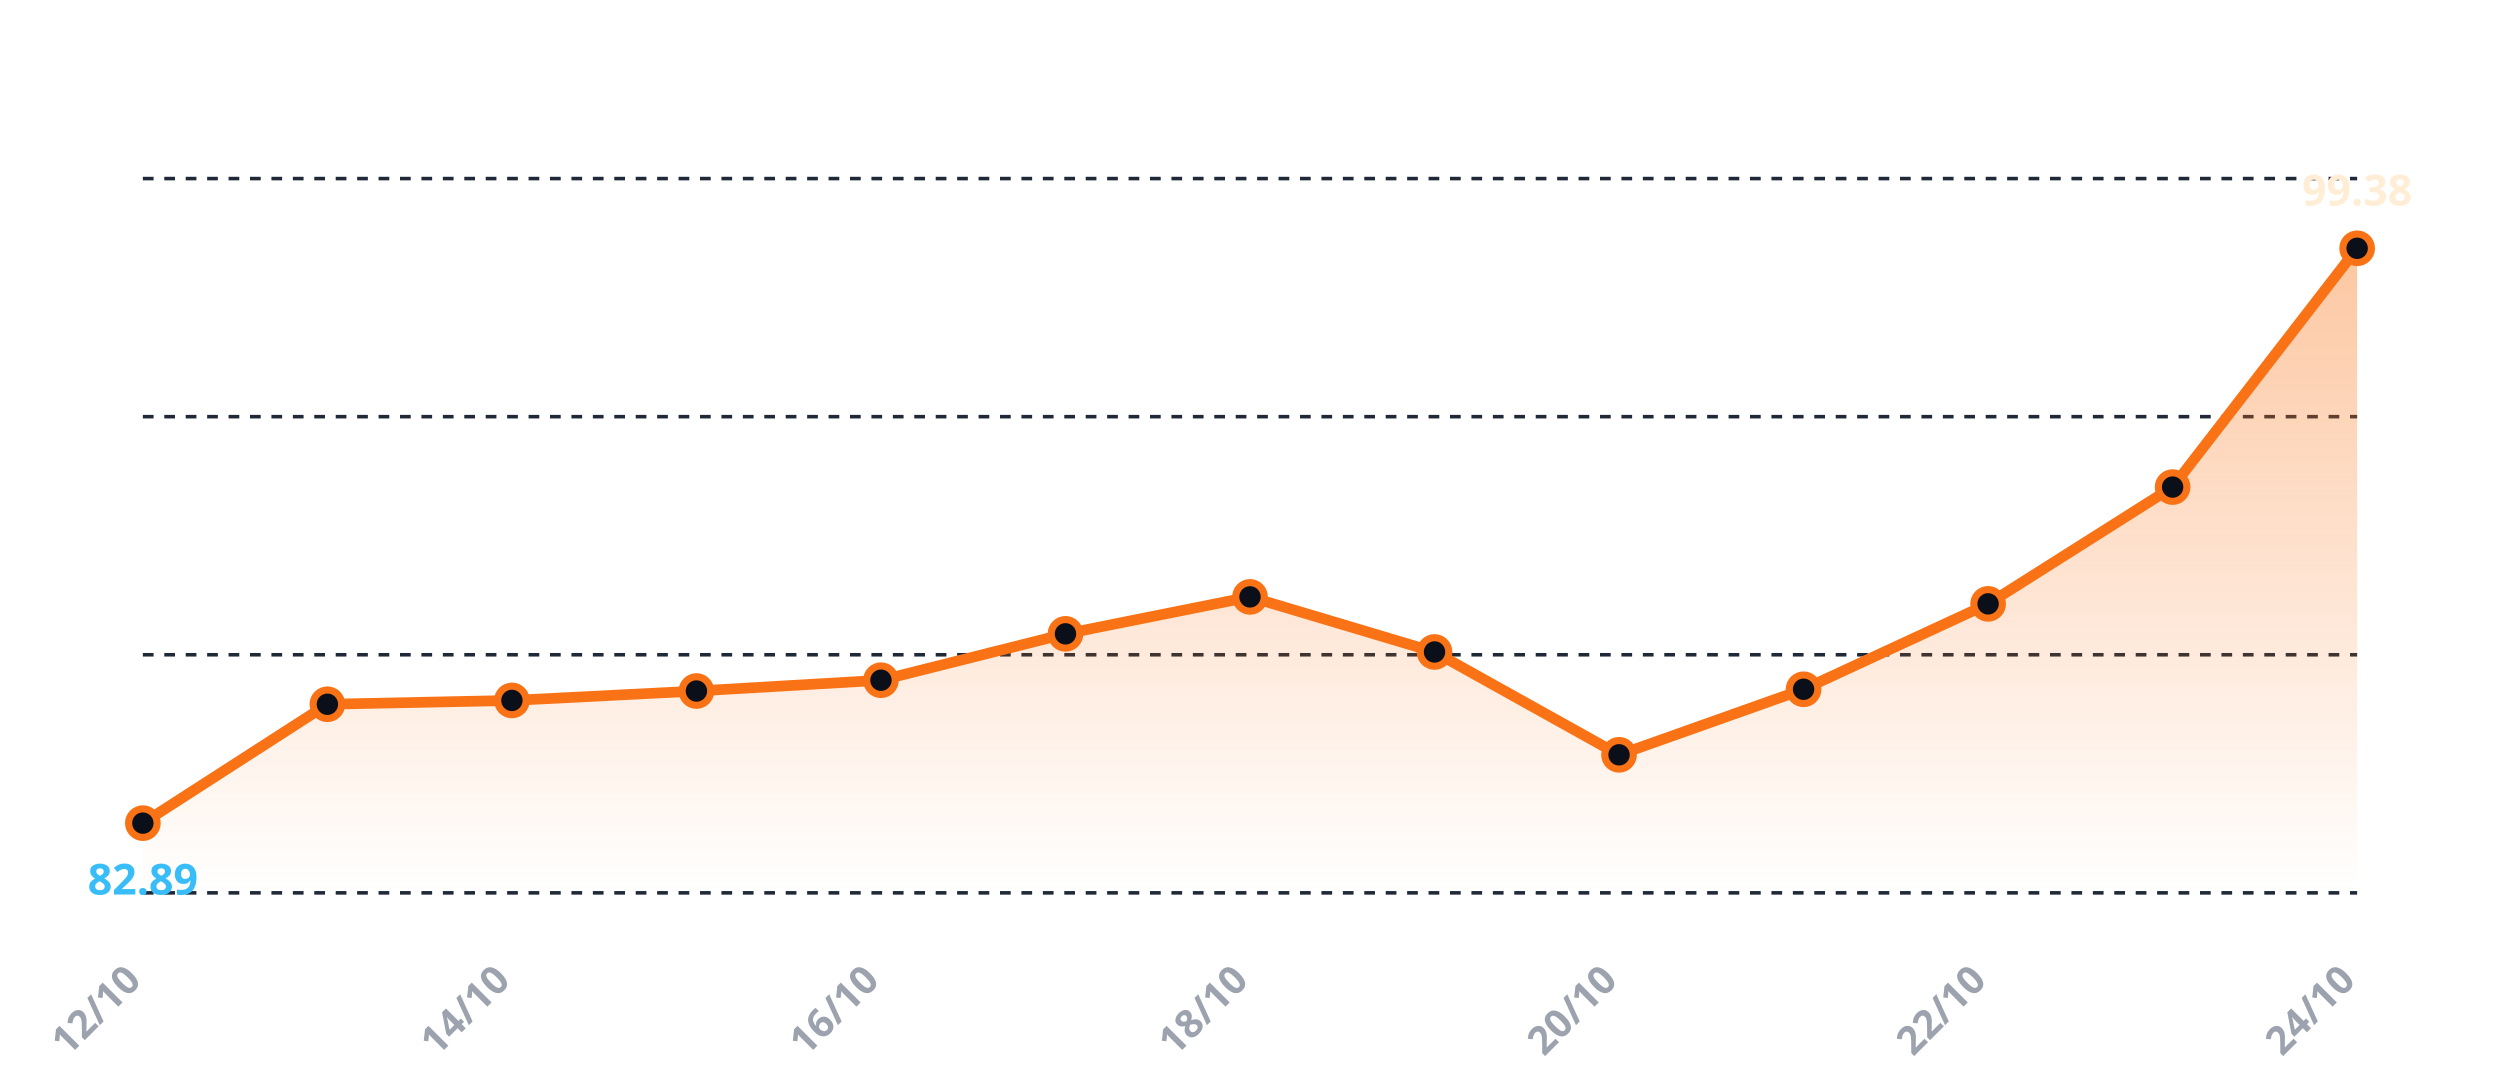
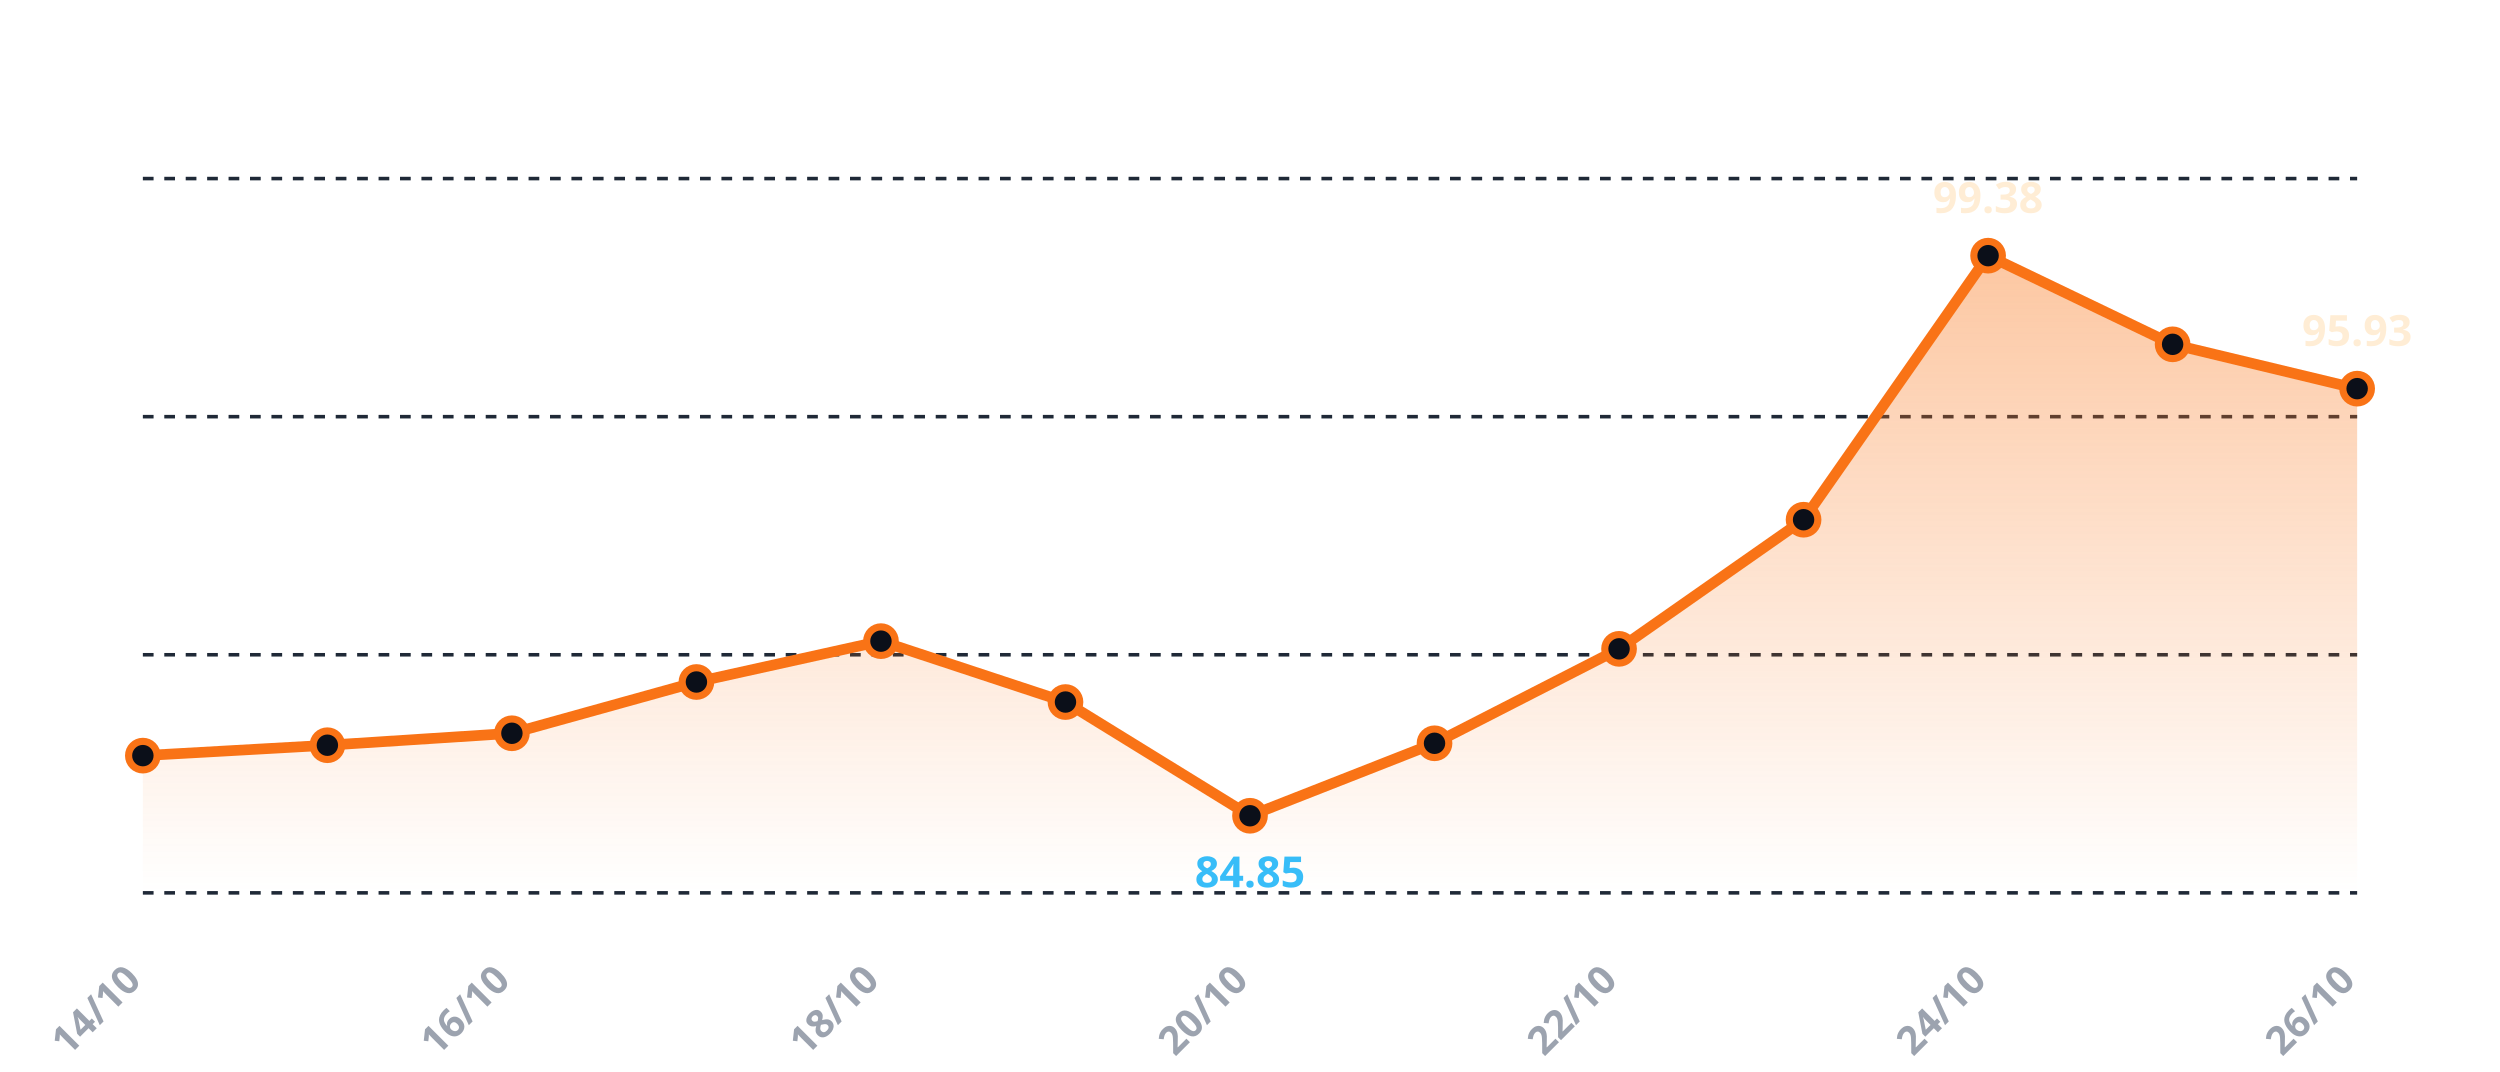
<svg xmlns="http://www.w3.org/2000/svg" viewBox="0 0 700 300" style="font-family: sans-serif; background-color: #0b0f19; border-radius: 8px;">
  <defs>
    <linearGradient id="gradGas" x1="0%" y1="0%" x2="0%" y2="100%">
      <stop offset="0%" style="stop-color:#f97316;stop-opacity:0.4" />
      <stop offset="100%" style="stop-color:#f97316;stop-opacity:0" />
    </linearGradient>
  </defs>
  <line x1="40" y1="250.0" x2="660" y2="250.0" stroke="#1f2937" stroke-dasharray="3,3" stroke-width="1" />
  <line x1="40" y1="183.333" x2="660" y2="183.333" stroke="#1f2937" stroke-dasharray="3,3" stroke-width="1" />
  <line x1="40" y1="116.667" x2="660" y2="116.667" stroke="#1f2937" stroke-dasharray="3,3" stroke-width="1" />
  <line x1="40" y1="50.0" x2="660" y2="50.0" stroke="#1f2937" stroke-dasharray="3,3" stroke-width="1" />
-   <text x="40.0" y="275" text-anchor="end" transform="rotate(-45, 40.0, 275)" font-size="11" font-weight="bold" fill="#9ca3af">12/10</text>
-   <text x="143.333" y="275" text-anchor="end" transform="rotate(-45, 143.3333, 275)" font-size="11" font-weight="bold" fill="#9ca3af">14/10</text>
-   <text x="246.667" y="275" text-anchor="end" transform="rotate(-45, 246.6667, 275)" font-size="11" font-weight="bold" fill="#9ca3af">16/10</text>
-   <text x="350.0" y="275" text-anchor="end" transform="rotate(-45, 350.0, 275)" font-size="11" font-weight="bold" fill="#9ca3af">18/10</text>
-   <text x="453.333" y="275" text-anchor="end" transform="rotate(-45, 453.3333, 275)" font-size="11" font-weight="bold" fill="#9ca3af">20/10</text>
-   <text x="556.667" y="275" text-anchor="end" transform="rotate(-45, 556.6667, 275)" font-size="11" font-weight="bold" fill="#9ca3af">22/10</text>
-   <text x="660.0" y="275" text-anchor="end" transform="rotate(-45, 660.0, 275)" font-size="11" font-weight="bold" fill="#9ca3af">24/10</text>
-   <polygon points="40.0,250 40.0,230.478 91.667,197.194 143.333,196.12 195.0,193.485 246.667,190.459 298.333,177.477 350.0,167.13 401.667,182.552 453.333,211.347 505.0,192.997 556.667,169.082 608.333,136.384 660.0,69.522 660.0,250" fill="url(#gradGas)" />
-   <polyline points="40.0,230.478 91.667,197.194 143.333,196.12 195.0,193.485 246.667,190.459 298.333,177.477 350.0,167.13 401.667,182.552 453.333,211.347 505.0,192.997 556.667,169.082 608.333,136.384 660.0,69.522" fill="none" stroke="#f97316" stroke-width="3" stroke-linecap="round" stroke-linejoin="round" />
-   <circle cx="40.0" cy="230.478" r="4" fill="#0b0f19" stroke="#f97316" stroke-width="2" />
-   <text x="40.0" y="250.478" text-anchor="middle" font-size="12" font-weight="bold" fill="#38bdf8">82.89</text>
-   <circle cx="91.667" cy="197.194" r="4" fill="#0b0f19" stroke="#f97316" stroke-width="2" />
-   <circle cx="143.333" cy="196.12" r="4" fill="#0b0f19" stroke="#f97316" stroke-width="2" />
-   <circle cx="195.0" cy="193.485" r="4" fill="#0b0f19" stroke="#f97316" stroke-width="2" />
-   <circle cx="246.667" cy="190.459" r="4" fill="#0b0f19" stroke="#f97316" stroke-width="2" />
-   <circle cx="298.333" cy="177.477" r="4" fill="#0b0f19" stroke="#f97316" stroke-width="2" />
-   <circle cx="350.0" cy="167.13" r="4" fill="#0b0f19" stroke="#f97316" stroke-width="2" />
-   <circle cx="401.667" cy="182.552" r="4" fill="#0b0f19" stroke="#f97316" stroke-width="2" />
-   <circle cx="453.333" cy="211.347" r="4" fill="#0b0f19" stroke="#f97316" stroke-width="2" />
-   <circle cx="505.0" cy="192.997" r="4" fill="#0b0f19" stroke="#f97316" stroke-width="2" />
-   <circle cx="556.667" cy="169.082" r="4" fill="#0b0f19" stroke="#f97316" stroke-width="2" />
-   <circle cx="608.333" cy="136.384" r="4" fill="#0b0f19" stroke="#f97316" stroke-width="2" />
-   <circle cx="660.0" cy="69.522" r="4" fill="#0b0f19" stroke="#f97316" stroke-width="2" />
-   <text x="660.0" y="57.522" text-anchor="middle" font-size="12" font-weight="bold" fill="#ffedd5">99.38</text>
+   <text x="40.0" y="275" text-anchor="end" transform="rotate(-45, 40.0, 275)" font-size="11" font-weight="bold" fill="#9ca3af">14/10</text>
+   <text x="143.333" y="275" text-anchor="end" transform="rotate(-45, 143.3333, 275)" font-size="11" font-weight="bold" fill="#9ca3af">16/10</text>
+   <text x="246.667" y="275" text-anchor="end" transform="rotate(-45, 246.6667, 275)" font-size="11" font-weight="bold" fill="#9ca3af">18/10</text>
+   <text x="350.0" y="275" text-anchor="end" transform="rotate(-45, 350.0, 275)" font-size="11" font-weight="bold" fill="#9ca3af">20/10</text>
+   <text x="453.333" y="275" text-anchor="end" transform="rotate(-45, 453.3333, 275)" font-size="11" font-weight="bold" fill="#9ca3af">22/10</text>
+   <text x="556.667" y="275" text-anchor="end" transform="rotate(-45, 556.6667, 275)" font-size="11" font-weight="bold" fill="#9ca3af">24/10</text>
+   <text x="660.0" y="275" text-anchor="end" transform="rotate(-45, 660.0, 275)" font-size="11" font-weight="bold" fill="#9ca3af">26/10</text>
+   <polygon points="40.0,250 40.0,211.576 91.667,208.662 143.333,205.316 195.0,190.961 246.667,179.52 298.333,196.573 350.0,228.413 401.667,208.122 453.333,181.678 505.0,145.521 556.667,71.587 608.333,96.411 660.0,108.824 660.0,250" fill="url(#gradGas)" />
+   <polyline points="40.0,211.576 91.667,208.662 143.333,205.316 195.0,190.961 246.667,179.52 298.333,196.573 350.0,228.413 401.667,208.122 453.333,181.678 505.0,145.521 556.667,71.587 608.333,96.411 660.0,108.824" fill="none" stroke="#f97316" stroke-width="3" stroke-linecap="round" stroke-linejoin="round" />
+   <circle cx="40.0" cy="211.576" r="4" fill="#0b0f19" stroke="#f97316" stroke-width="2" />
+   <circle cx="91.667" cy="208.662" r="4" fill="#0b0f19" stroke="#f97316" stroke-width="2" />
+   <circle cx="143.333" cy="205.316" r="4" fill="#0b0f19" stroke="#f97316" stroke-width="2" />
+   <circle cx="195.0" cy="190.961" r="4" fill="#0b0f19" stroke="#f97316" stroke-width="2" />
+   <circle cx="246.667" cy="179.52" r="4" fill="#0b0f19" stroke="#f97316" stroke-width="2" />
+   <circle cx="298.333" cy="196.573" r="4" fill="#0b0f19" stroke="#f97316" stroke-width="2" />
+   <circle cx="350.0" cy="228.413" r="4" fill="#0b0f19" stroke="#f97316" stroke-width="2" />
+   <text x="350.0" y="248.413" text-anchor="middle" font-size="12" font-weight="bold" fill="#38bdf8">84.85</text>
+   <circle cx="401.667" cy="208.122" r="4" fill="#0b0f19" stroke="#f97316" stroke-width="2" />
+   <circle cx="453.333" cy="181.678" r="4" fill="#0b0f19" stroke="#f97316" stroke-width="2" />
+   <circle cx="505.0" cy="145.521" r="4" fill="#0b0f19" stroke="#f97316" stroke-width="2" />
+   <circle cx="556.667" cy="71.587" r="4" fill="#0b0f19" stroke="#f97316" stroke-width="2" />
+   <text x="556.667" y="59.587" text-anchor="middle" font-size="12" font-weight="bold" fill="#ffedd5">99.38</text>
+   <circle cx="608.333" cy="96.411" r="4" fill="#0b0f19" stroke="#f97316" stroke-width="2" />
+   <circle cx="660.0" cy="108.824" r="4" fill="#0b0f19" stroke="#f97316" stroke-width="2" />
+   <text x="660.0" y="96.824" text-anchor="middle" font-size="12" font-weight="bold" fill="#ffedd5">95.93</text>
</svg>
